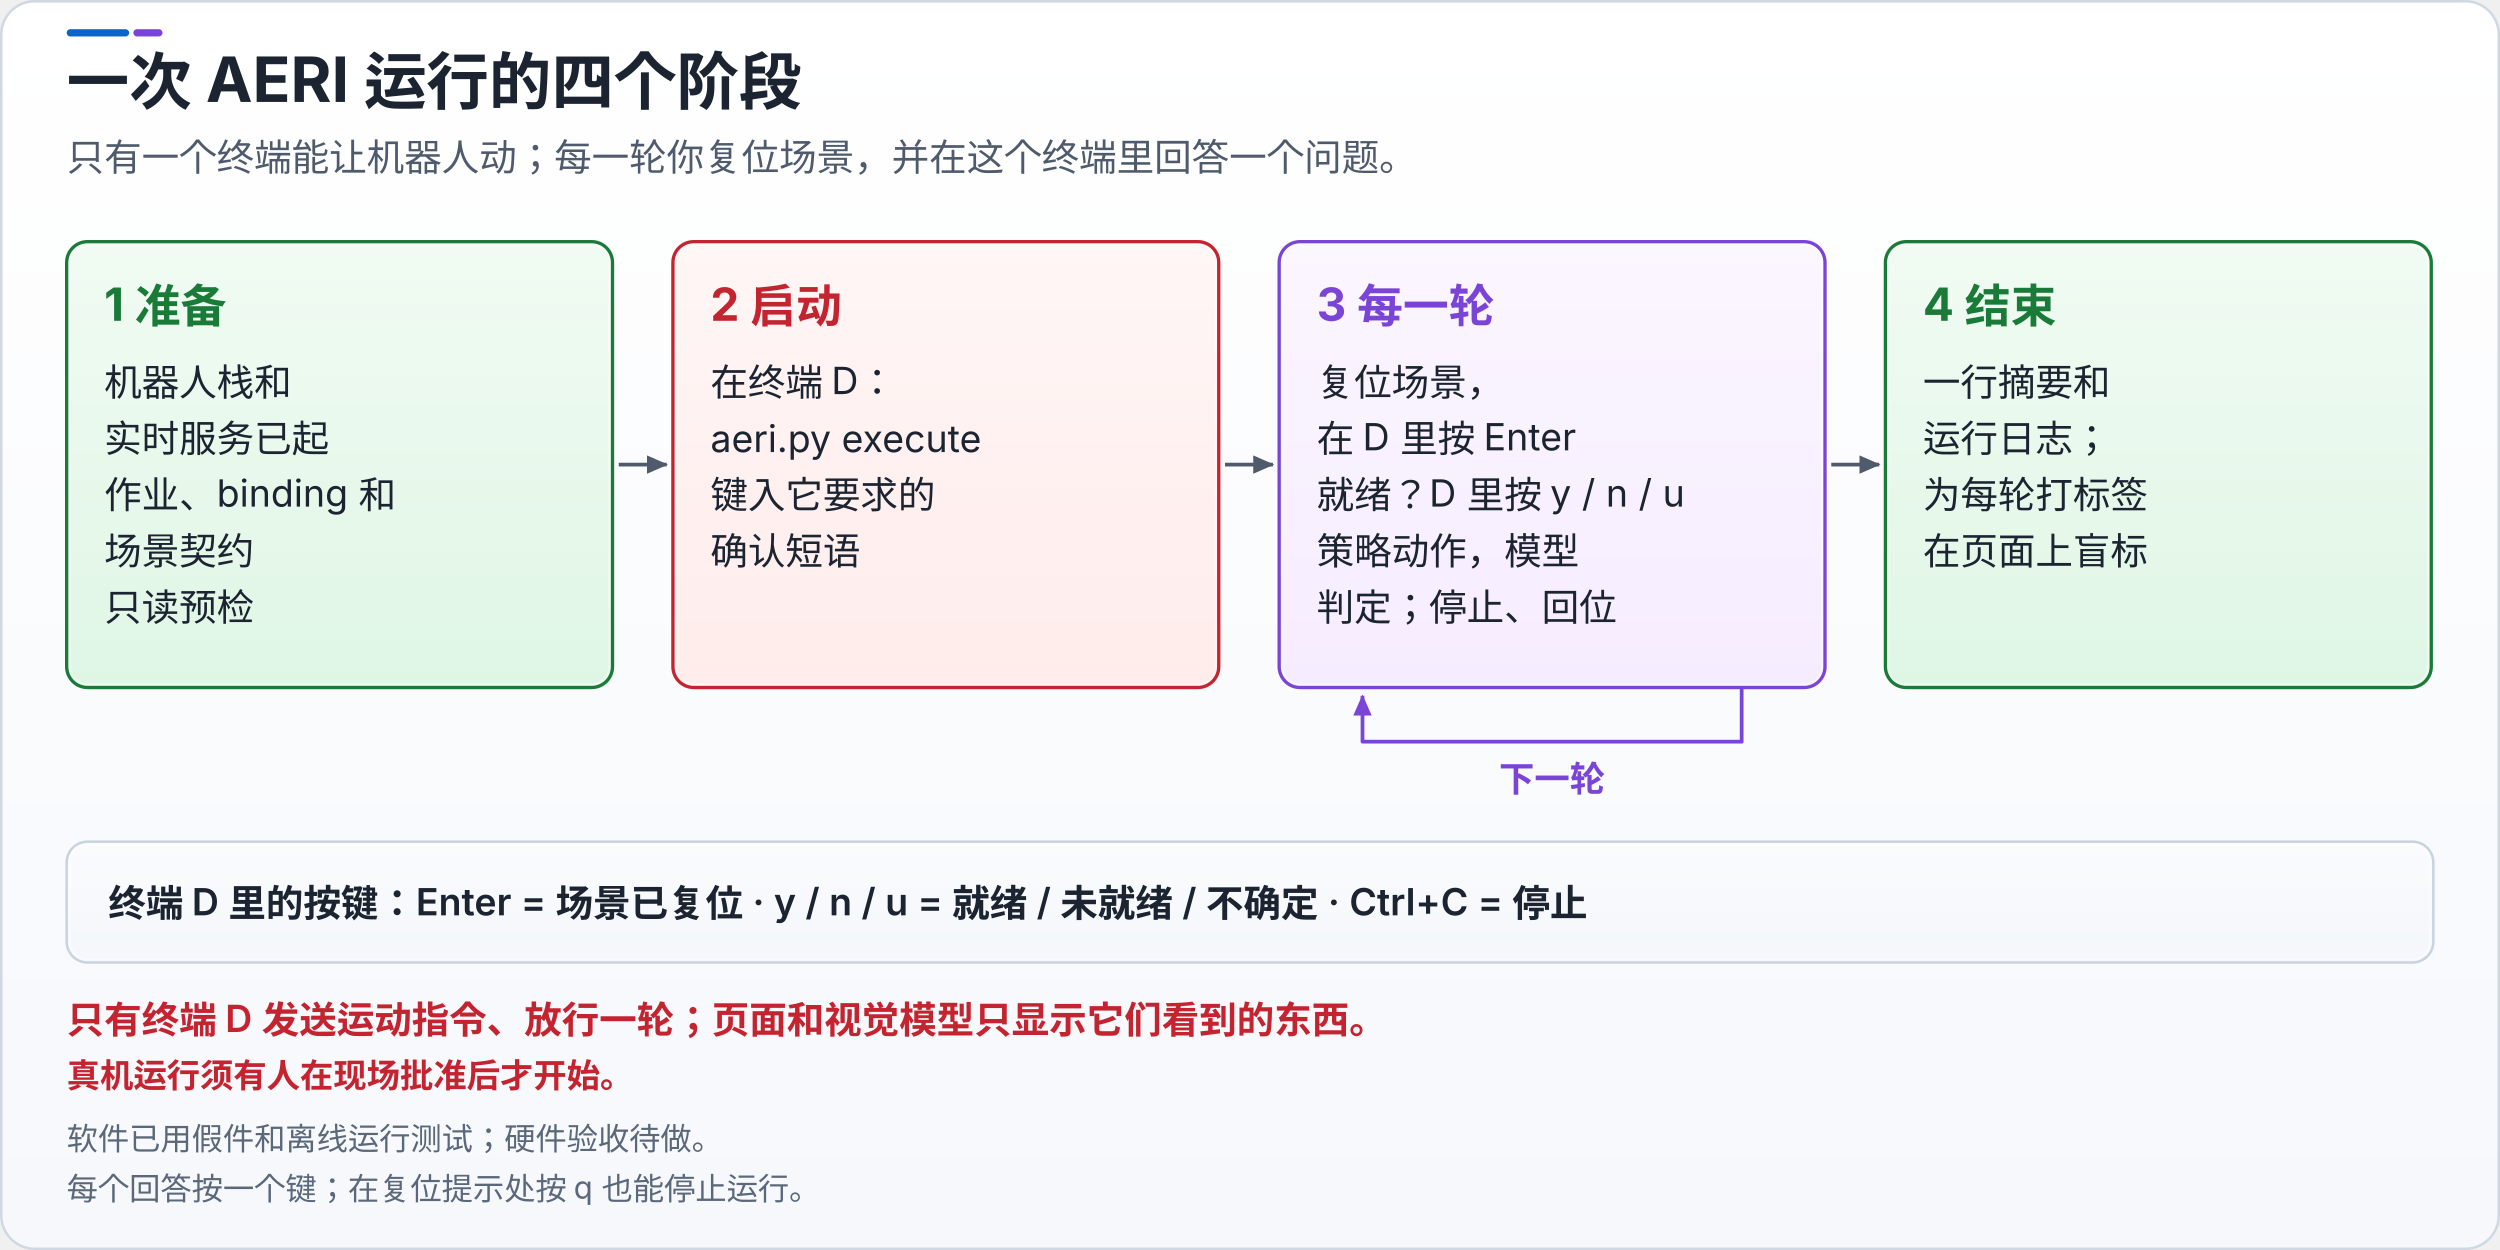
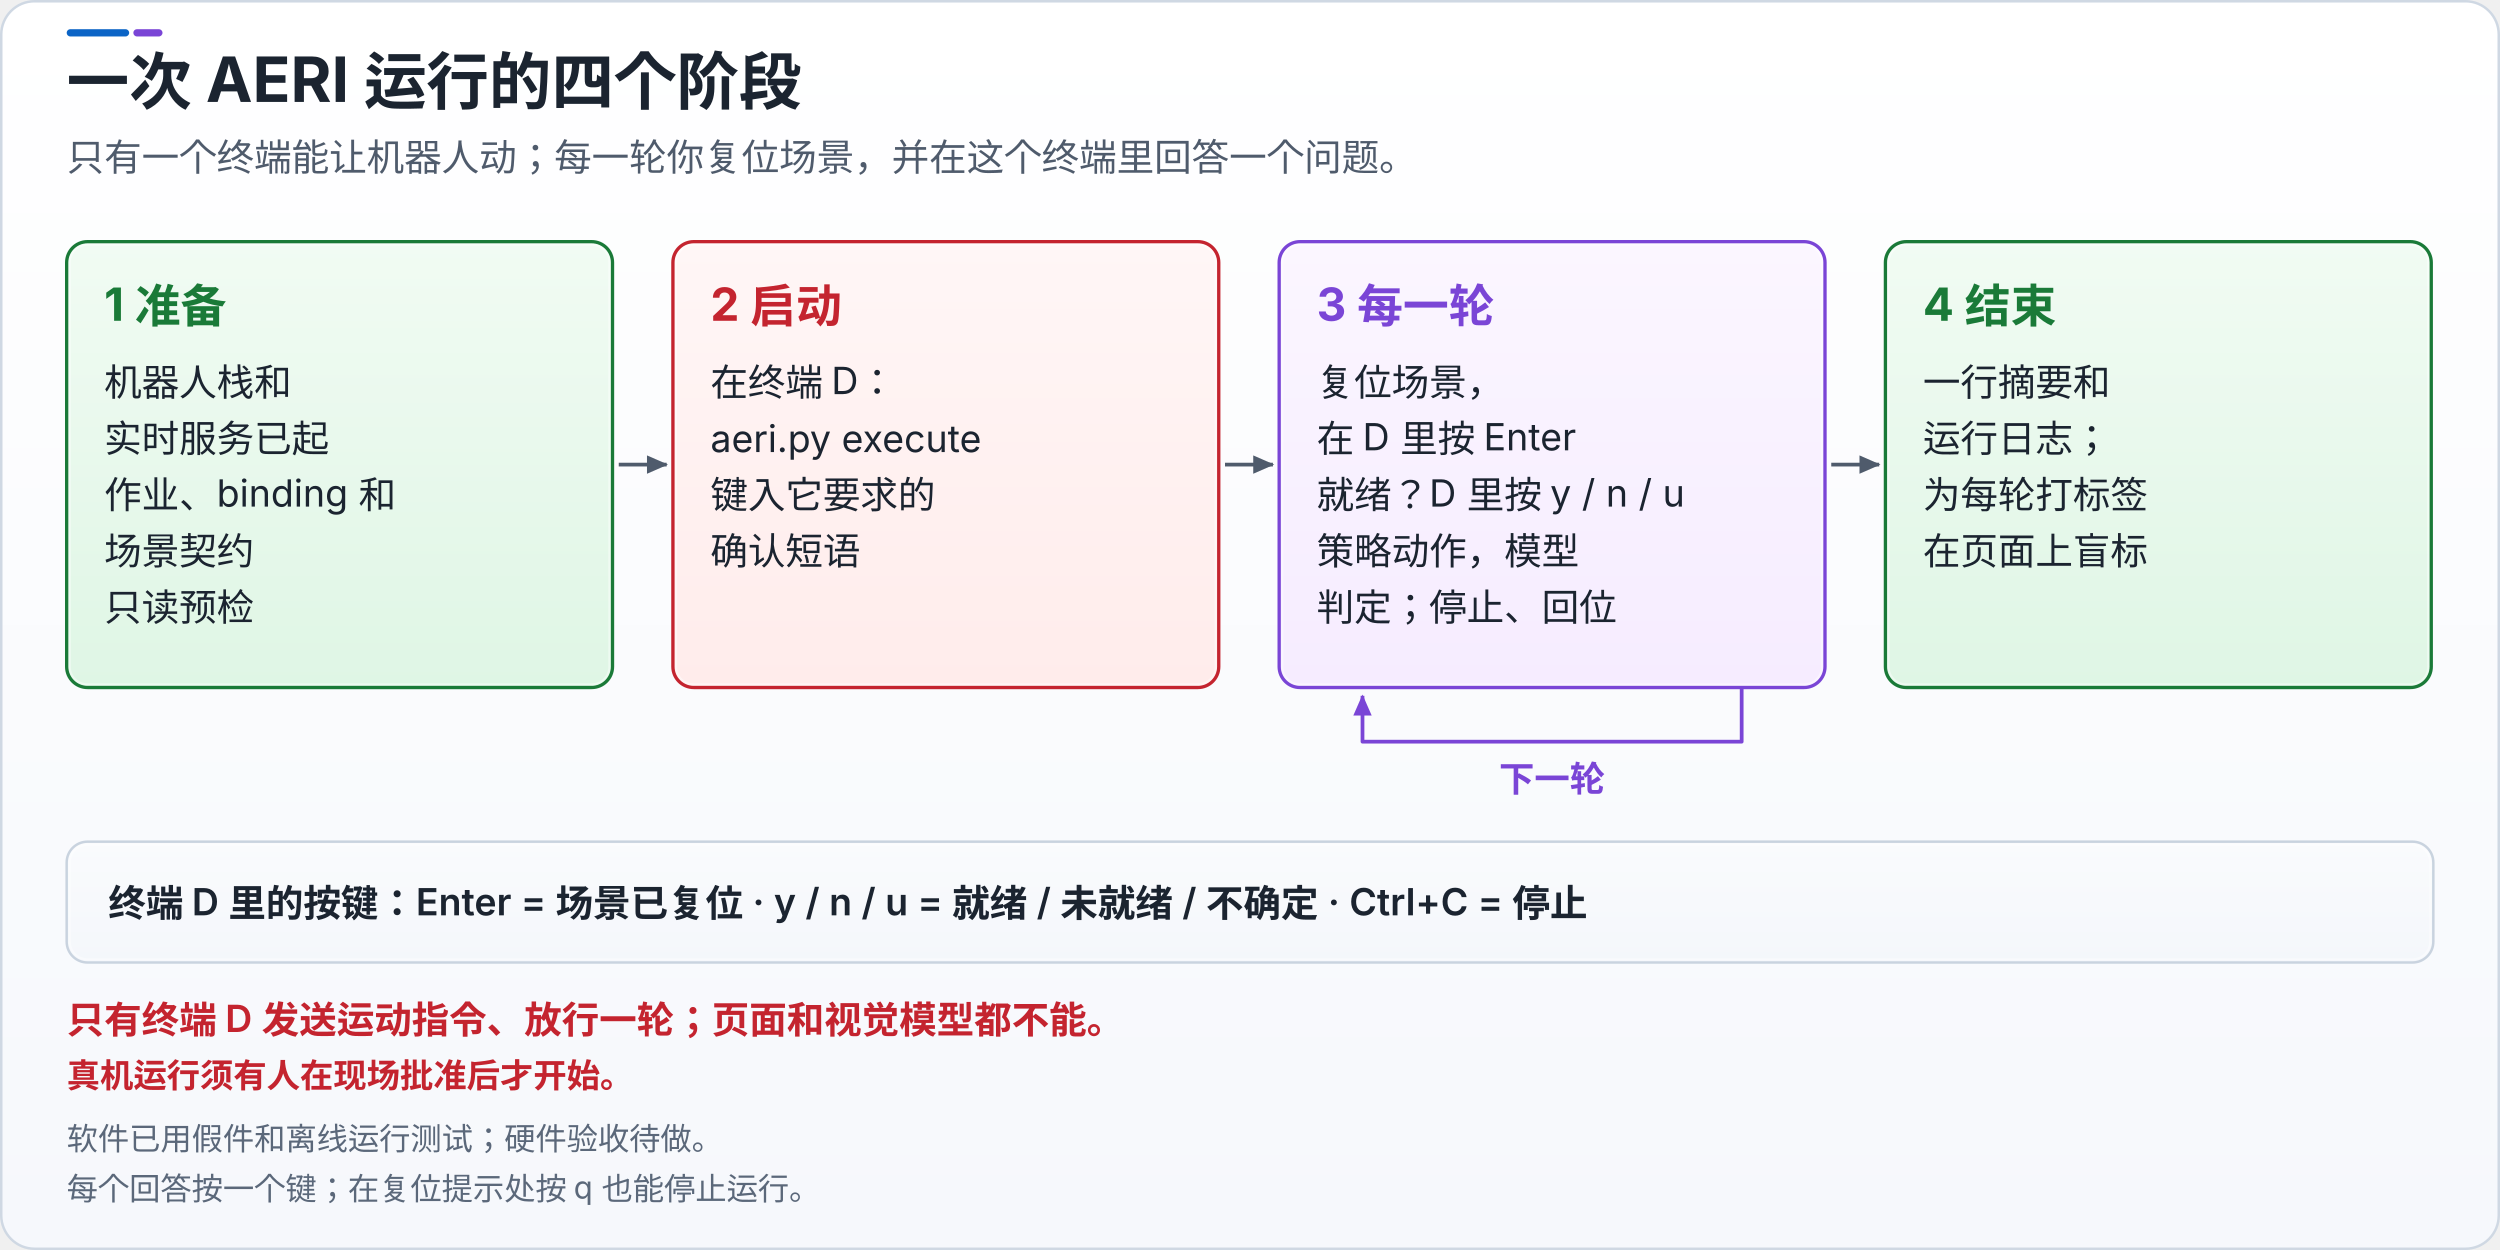
<svg xmlns="http://www.w3.org/2000/svg" viewBox="0 0 1200 600" width="1200" height="600" role="img" aria-labelledby="t d">
  <defs>
    <style>@media (prefers-reduced-motion: reduce) { * { animation: none !important; } }</style>
    <marker id="a_soft" viewBox="0 0 10 10" refX="8.5" refY="5" markerWidth="7" markerHeight="7" orient="auto">
      <path d="M1 1.5 L9 5 L1 8.5 Z" fill="#4f5b6c" />
    </marker>
    <marker id="a_system" viewBox="0 0 10 10" refX="8.5" refY="5" markerWidth="7" markerHeight="7" orient="auto">
      <path d="M1 1.5 L9 5 L1 8.5 Z" fill="#7a45d6" />
    </marker>
    <linearGradient id="g_box" x1="0" y1="0" x2="0" y2="1">
      <stop offset="0" stop-color="#fafbfd" />
      <stop offset="1" stop-color="#f4f7fb" />
    </linearGradient>
    <linearGradient id="g_danger" x1="0" y1="0" x2="0" y2="1">
      <stop offset="0" stop-color="#fff6f6" />
      <stop offset="1" stop-color="#ffeceb" />
    </linearGradient>
    <linearGradient id="g_person" x1="0" y1="0" x2="0" y2="1">
      <stop offset="0" stop-color="#f1fbf3" />
      <stop offset="1" stop-color="#dff6e5" />
    </linearGradient>
    <linearGradient id="g_system" x1="0" y1="0" x2="0" y2="1">
      <stop offset="0" stop-color="#fbf6ff" />
      <stop offset="1" stop-color="#f6ecff" />
    </linearGradient>
    <linearGradient id="g_panel" x1="0" y1="0" x2="0" y2="1">
      <stop offset="0" stop-color="#ffffff" />
      <stop offset="1" stop-color="#f6f8fc" />
    </linearGradient>
  </defs>
  <rect x="0.6" y="0.6" width="1198.8" height="598.8" rx="16" fill="url(#g_panel)" stroke="#cfd8e3" stroke-width="1.2" />
  <rect x="32" y="14" width="30" height="3.5" rx="1.75" fill="#0b64c6" />
  <rect x="64" y="14" width="14" height="3.5" rx="1.75" fill="#7a45d6" />
  <text x="32" y="50" font-family="'Noto Sans SC', 'Source Han Sans SC', 'PingFang SC', 'Microsoft YaHei', Inter, -apple-system, 'Segoe UI', Roboto, 'Noto Sans', Helvetica, Arial, sans-serif" font-size="30" font-weight="700" text-anchor="start" fill="#1b2430">一次 AERI 运行的四个阶段</text>
  <text x="32" y="82" font-family="'Noto Sans SC', 'Source Han Sans SC', 'PingFang SC', 'Microsoft YaHei', Inter, -apple-system, 'Segoe UI', Roboto, 'Noto Sans', Helvetica, Arial, sans-serif" font-size="18" font-weight="400" text-anchor="start" fill="#4f5b6c">只有一个终端能让机器人动；每一轮你复位场景，并在这个终端里回答一个问题。</text>
  <rect x="32" y="116" width="262" height="214" rx="10" fill="url(#g_person)" stroke="#1a7a38" stroke-width="1.6" />
  <rect x="33.5" y="117.5" width="259" height="211" rx="8.5" fill="none" stroke="#ffffff" stroke-opacity="0.425" stroke-width="1" />
  <text x="50" y="154" font-family="'Noto Sans SC', 'Source Han Sans SC', 'PingFang SC', 'Microsoft YaHei', Inter, -apple-system, 'Segoe UI', Roboto, 'Noto Sans', Helvetica, Arial, sans-serif" font-size="22" font-weight="700" text-anchor="start" fill="#1a7a38">1  准备</text>
  <text x="50" y="190" font-family="'Noto Sans SC', 'Source Han Sans SC', 'PingFang SC', 'Microsoft YaHei', Inter, -apple-system, 'Segoe UI', Roboto, 'Noto Sans', Helvetica, Arial, sans-serif" font-size="18" font-weight="400" text-anchor="start" fill="#1b2430">机器人栈和</text>
  <text x="50" y="217" font-family="'Noto Sans SC', 'Source Han Sans SC', 'PingFang SC', 'Microsoft YaHei', Inter, -apple-system, 'Segoe UI', Roboto, 'Noto Sans', Helvetica, Arial, sans-serif" font-size="18" font-weight="400" text-anchor="start" fill="#1b2430">实时服务已起</text>
  <text x="50" y="244" font-family="'Noto Sans SC', 'Source Han Sans SC', 'PingFang SC', 'Microsoft YaHei', Inter, -apple-system, 'Segoe UI', Roboto, 'Noto Sans', Helvetica, Arial, sans-serif" font-size="18" font-weight="400" text-anchor="start" fill="#1b2430">作业、binding 和</text>
  <text x="50" y="271" font-family="'Noto Sans SC', 'Source Han Sans SC', 'PingFang SC', 'Microsoft YaHei', Inter, -apple-system, 'Segoe UI', Roboto, 'Noto Sans', Helvetica, Arial, sans-serif" font-size="18" font-weight="400" text-anchor="start" fill="#1b2430">场景契约</text>
  <text x="50" y="298" font-family="'Noto Sans SC', 'Source Han Sans SC', 'PingFang SC', 'Microsoft YaHei', Inter, -apple-system, 'Segoe UI', Roboto, 'Noto Sans', Helvetica, Arial, sans-serif" font-size="18" font-weight="400" text-anchor="start" fill="#1b2430">只读预检</text>
  <path d="M297 223.0 L320 223.0" fill="none" stroke="#4f5b6c" stroke-width="1.8" stroke-linejoin="round" marker-end="url(#a_soft)" />
  <rect x="323" y="116" width="262" height="214" rx="10" fill="url(#g_danger)" stroke="#c4242f" stroke-width="1.6" />
  <rect x="324.5" y="117.5" width="259" height="211" rx="8.5" fill="none" stroke="#ffffff" stroke-opacity="0.425" stroke-width="1" />
  <text x="341" y="154" font-family="'Noto Sans SC', 'Source Han Sans SC', 'PingFang SC', 'Microsoft YaHei', Inter, -apple-system, 'Segoe UI', Roboto, 'Noto Sans', Helvetica, Arial, sans-serif" font-size="22" font-weight="700" text-anchor="start" fill="#c4242f">2  启动</text>
  <text x="341" y="190" font-family="'Noto Sans SC', 'Source Han Sans SC', 'PingFang SC', 'Microsoft YaHei', Inter, -apple-system, 'Segoe UI', Roboto, 'Noto Sans', Helvetica, Arial, sans-serif" font-size="18" font-weight="400" text-anchor="start" fill="#1b2430">在终端 D：</text>
  <text x="341" y="217" font-family="'Noto Sans SC', 'Source Han Sans SC', 'PingFang SC', 'Microsoft YaHei', Inter, -apple-system, 'Segoe UI', Roboto, 'Noto Sans', Helvetica, Arial, sans-serif" font-size="18" font-weight="400" text-anchor="start" fill="#1b2430">aeri.py execute</text>
  <text x="341" y="244" font-family="'Noto Sans SC', 'Source Han Sans SC', 'PingFang SC', 'Microsoft YaHei', Inter, -apple-system, 'Segoe UI', Roboto, 'Noto Sans', Helvetica, Arial, sans-serif" font-size="18" font-weight="400" text-anchor="start" fill="#1b2430">键入它要求的</text>
  <text x="341" y="271" font-family="'Noto Sans SC', 'Source Han Sans SC', 'PingFang SC', 'Microsoft YaHei', Inter, -apple-system, 'Segoe UI', Roboto, 'Noto Sans', Helvetica, Arial, sans-serif" font-size="18" font-weight="400" text-anchor="start" fill="#1b2430">确认短语</text>
  <path d="M588 223.0 L611 223.0" fill="none" stroke="#4f5b6c" stroke-width="1.8" stroke-linejoin="round" marker-end="url(#a_soft)" />
  <rect x="614" y="116" width="262" height="214" rx="10" fill="url(#g_system)" stroke="#7a45d6" stroke-width="1.6" />
  <rect x="615.5" y="117.5" width="259" height="211" rx="8.5" fill="none" stroke="#ffffff" stroke-opacity="0.425" stroke-width="1" />
  <text x="632" y="154" font-family="'Noto Sans SC', 'Source Han Sans SC', 'PingFang SC', 'Microsoft YaHei', Inter, -apple-system, 'Segoe UI', Roboto, 'Noto Sans', Helvetica, Arial, sans-serif" font-size="22" font-weight="700" text-anchor="start" fill="#7a45d6">3  每一轮</text>
  <text x="632" y="190" font-family="'Noto Sans SC', 'Source Han Sans SC', 'PingFang SC', 'Microsoft YaHei', Inter, -apple-system, 'Segoe UI', Roboto, 'Noto Sans', Helvetica, Arial, sans-serif" font-size="18" font-weight="400" text-anchor="start" fill="#1b2430">复位场景，</text>
  <text x="632" y="217" font-family="'Noto Sans SC', 'Source Han Sans SC', 'PingFang SC', 'Microsoft YaHei', Inter, -apple-system, 'Segoe UI', Roboto, 'Noto Sans', Helvetica, Arial, sans-serif" font-size="18" font-weight="400" text-anchor="start" fill="#1b2430">在 D 里按 Enter</text>
  <text x="632" y="244" font-family="'Noto Sans SC', 'Source Han Sans SC', 'PingFang SC', 'Microsoft YaHei', Inter, -apple-system, 'Segoe UI', Roboto, 'Noto Sans', Helvetica, Arial, sans-serif" font-size="18" font-weight="400" text-anchor="start" fill="#1b2430">就绪？D 里按 y / n / u</text>
  <text x="632" y="271" font-family="'Noto Sans SC', 'Source Han Sans SC', 'PingFang SC', 'Microsoft YaHei', Inter, -apple-system, 'Segoe UI', Roboto, 'Noto Sans', Helvetica, Arial, sans-serif" font-size="18" font-weight="400" text-anchor="start" fill="#1b2430">策略动作，模型</text>
  <text x="632" y="298" font-family="'Noto Sans SC', 'Source Han Sans SC', 'PingFang SC', 'Microsoft YaHei', Inter, -apple-system, 'Segoe UI', Roboto, 'Noto Sans', Helvetica, Arial, sans-serif" font-size="18" font-weight="400" text-anchor="start" fill="#1b2430">判定；停止、回位</text>
  <path d="M879 223.0 L902 223.0" fill="none" stroke="#4f5b6c" stroke-width="1.8" stroke-linejoin="round" marker-end="url(#a_soft)" />
  <rect x="905" y="116" width="262" height="214" rx="10" fill="url(#g_person)" stroke="#1a7a38" stroke-width="1.6" />
  <rect x="906.5" y="117.5" width="259" height="211" rx="8.5" fill="none" stroke="#ffffff" stroke-opacity="0.425" stroke-width="1" />
  <text x="923" y="154" font-family="'Noto Sans SC', 'Source Han Sans SC', 'PingFang SC', 'Microsoft YaHei', Inter, -apple-system, 'Segoe UI', Roboto, 'Noto Sans', Helvetica, Arial, sans-serif" font-size="22" font-weight="700" text-anchor="start" fill="#1a7a38">4  结束</text>
  <text x="923" y="190" font-family="'Noto Sans SC', 'Source Han Sans SC', 'PingFang SC', 'Microsoft YaHei', Inter, -apple-system, 'Segoe UI', Roboto, 'Noto Sans', Helvetica, Arial, sans-serif" font-size="18" font-weight="400" text-anchor="start" fill="#1b2430">一行摘要和</text>
  <text x="923" y="217" font-family="'Noto Sans SC', 'Source Han Sans SC', 'PingFang SC', 'Microsoft YaHei', Inter, -apple-system, 'Segoe UI', Roboto, 'Noto Sans', Helvetica, Arial, sans-serif" font-size="18" font-weight="400" text-anchor="start" fill="#1b2430">运行日志；</text>
  <text x="923" y="244" font-family="'Noto Sans SC', 'Source Han Sans SC', 'PingFang SC', 'Microsoft YaHei', Inter, -apple-system, 'Segoe UI', Roboto, 'Noto Sans', Helvetica, Arial, sans-serif" font-size="18" font-weight="400" text-anchor="start" fill="#1b2430">为每轮打标签</text>
  <text x="923" y="271" font-family="'Noto Sans SC', 'Source Han Sans SC', 'PingFang SC', 'Microsoft YaHei', Inter, -apple-system, 'Segoe UI', Roboto, 'Noto Sans', Helvetica, Arial, sans-serif" font-size="18" font-weight="400" text-anchor="start" fill="#1b2430">在页面上盲标</text>
  <path d="M836 330 L836 356 L654 356 L654 334" fill="none" stroke="#7a45d6" stroke-width="1.8" stroke-linejoin="round" marker-end="url(#a_system)" />
  <text x="745.0" y="380" font-family="'Noto Sans SC', 'Source Han Sans SC', 'PingFang SC', 'Microsoft YaHei', Inter, -apple-system, 'Segoe UI', Roboto, 'Noto Sans', Helvetica, Arial, sans-serif" font-size="17" font-weight="600" text-anchor="middle" fill="#7a45d6">下一轮</text>
  <rect x="32" y="404" width="1136" height="58" rx="10" fill="url(#g_box)" stroke="#c9d3df" stroke-width="1.2" />
  <rect x="33.5" y="405.5" width="1133" height="55" rx="8.5" fill="none" stroke="#ffffff" stroke-opacity="0.425" stroke-width="1" />
  <text x="52" y="440" font-family="'Noto Sans SC', 'Source Han Sans SC', 'PingFang SC', 'Microsoft YaHei', Inter, -apple-system, 'Segoe UI', Roboto, 'Noto Sans', Helvetica, Arial, sans-serif" font-size="18" font-weight="600" text-anchor="start" fill="#1b2430">终端 D 里的按键：Enter = 场景已复位  ·  y / n / u = 就绪 / 未就绪 / 不确定  ·  Ctrl+C = 停止</text>
-   <text x="32" y="496" font-family="'Noto Sans SC', 'Source Han Sans SC', 'PingFang SC', 'Microsoft YaHei', Inter, -apple-system, 'Segoe UI', Roboto, 'Noto Sans', Helvetica, Arial, sans-serif" font-size="18" font-weight="600" text-anchor="start" fill="#c4242f">只有终端 D 发送运动指令、放行一轮；页面和视觉模型只显示它们看到的东西。</text>
+   <text x="32" y="496" font-family="'Noto Sans SC', 'Source Han Sans SC', 'PingFang SC', 'Microsoft YaHei', Inter, -apple-system, 'Segoe UI', Roboto, 'Noto Sans', Helvetica, Arial, sans-serif" font-size="18" font-weight="600" text-anchor="start" fill="#c4242f">只有终端 D 发送运动指令、放行一轮；页面和视觉模型都不能。</text>
  <text x="32" y="522" font-family="'Noto Sans SC', 'Source Han Sans SC', 'PingFang SC', 'Microsoft YaHei', Inter, -apple-system, 'Segoe UI', Roboto, 'Noto Sans', Helvetica, Arial, sans-serif" font-size="16" font-weight="600" text-anchor="start" fill="#c4242f">真机运行须有人在现场批准后才开始。</text>
  <text x="32" y="552" font-family="'Noto Sans SC', 'Source Han Sans SC', 'PingFang SC', 'Microsoft YaHei', Inter, -apple-system, 'Segoe UI', Roboto, 'Noto Sans', Helvetica, Arial, sans-serif" font-size="15" font-weight="400" text-anchor="start" fill="#5b687a">软件已用假件和离线运行测试；硬件验收待做。</text>
  <text x="32" y="576" font-family="'Noto Sans SC', 'Source Han Sans SC', 'PingFang SC', 'Microsoft YaHei', Inter, -apple-system, 'Segoe UI', Roboto, 'Noto Sans', Helvetica, Arial, sans-serif" font-size="15" font-weight="400" text-anchor="start" fill="#5b687a">每个回答按一个键；在复位提示处按 q 也能停止运行。</text>
</svg>
